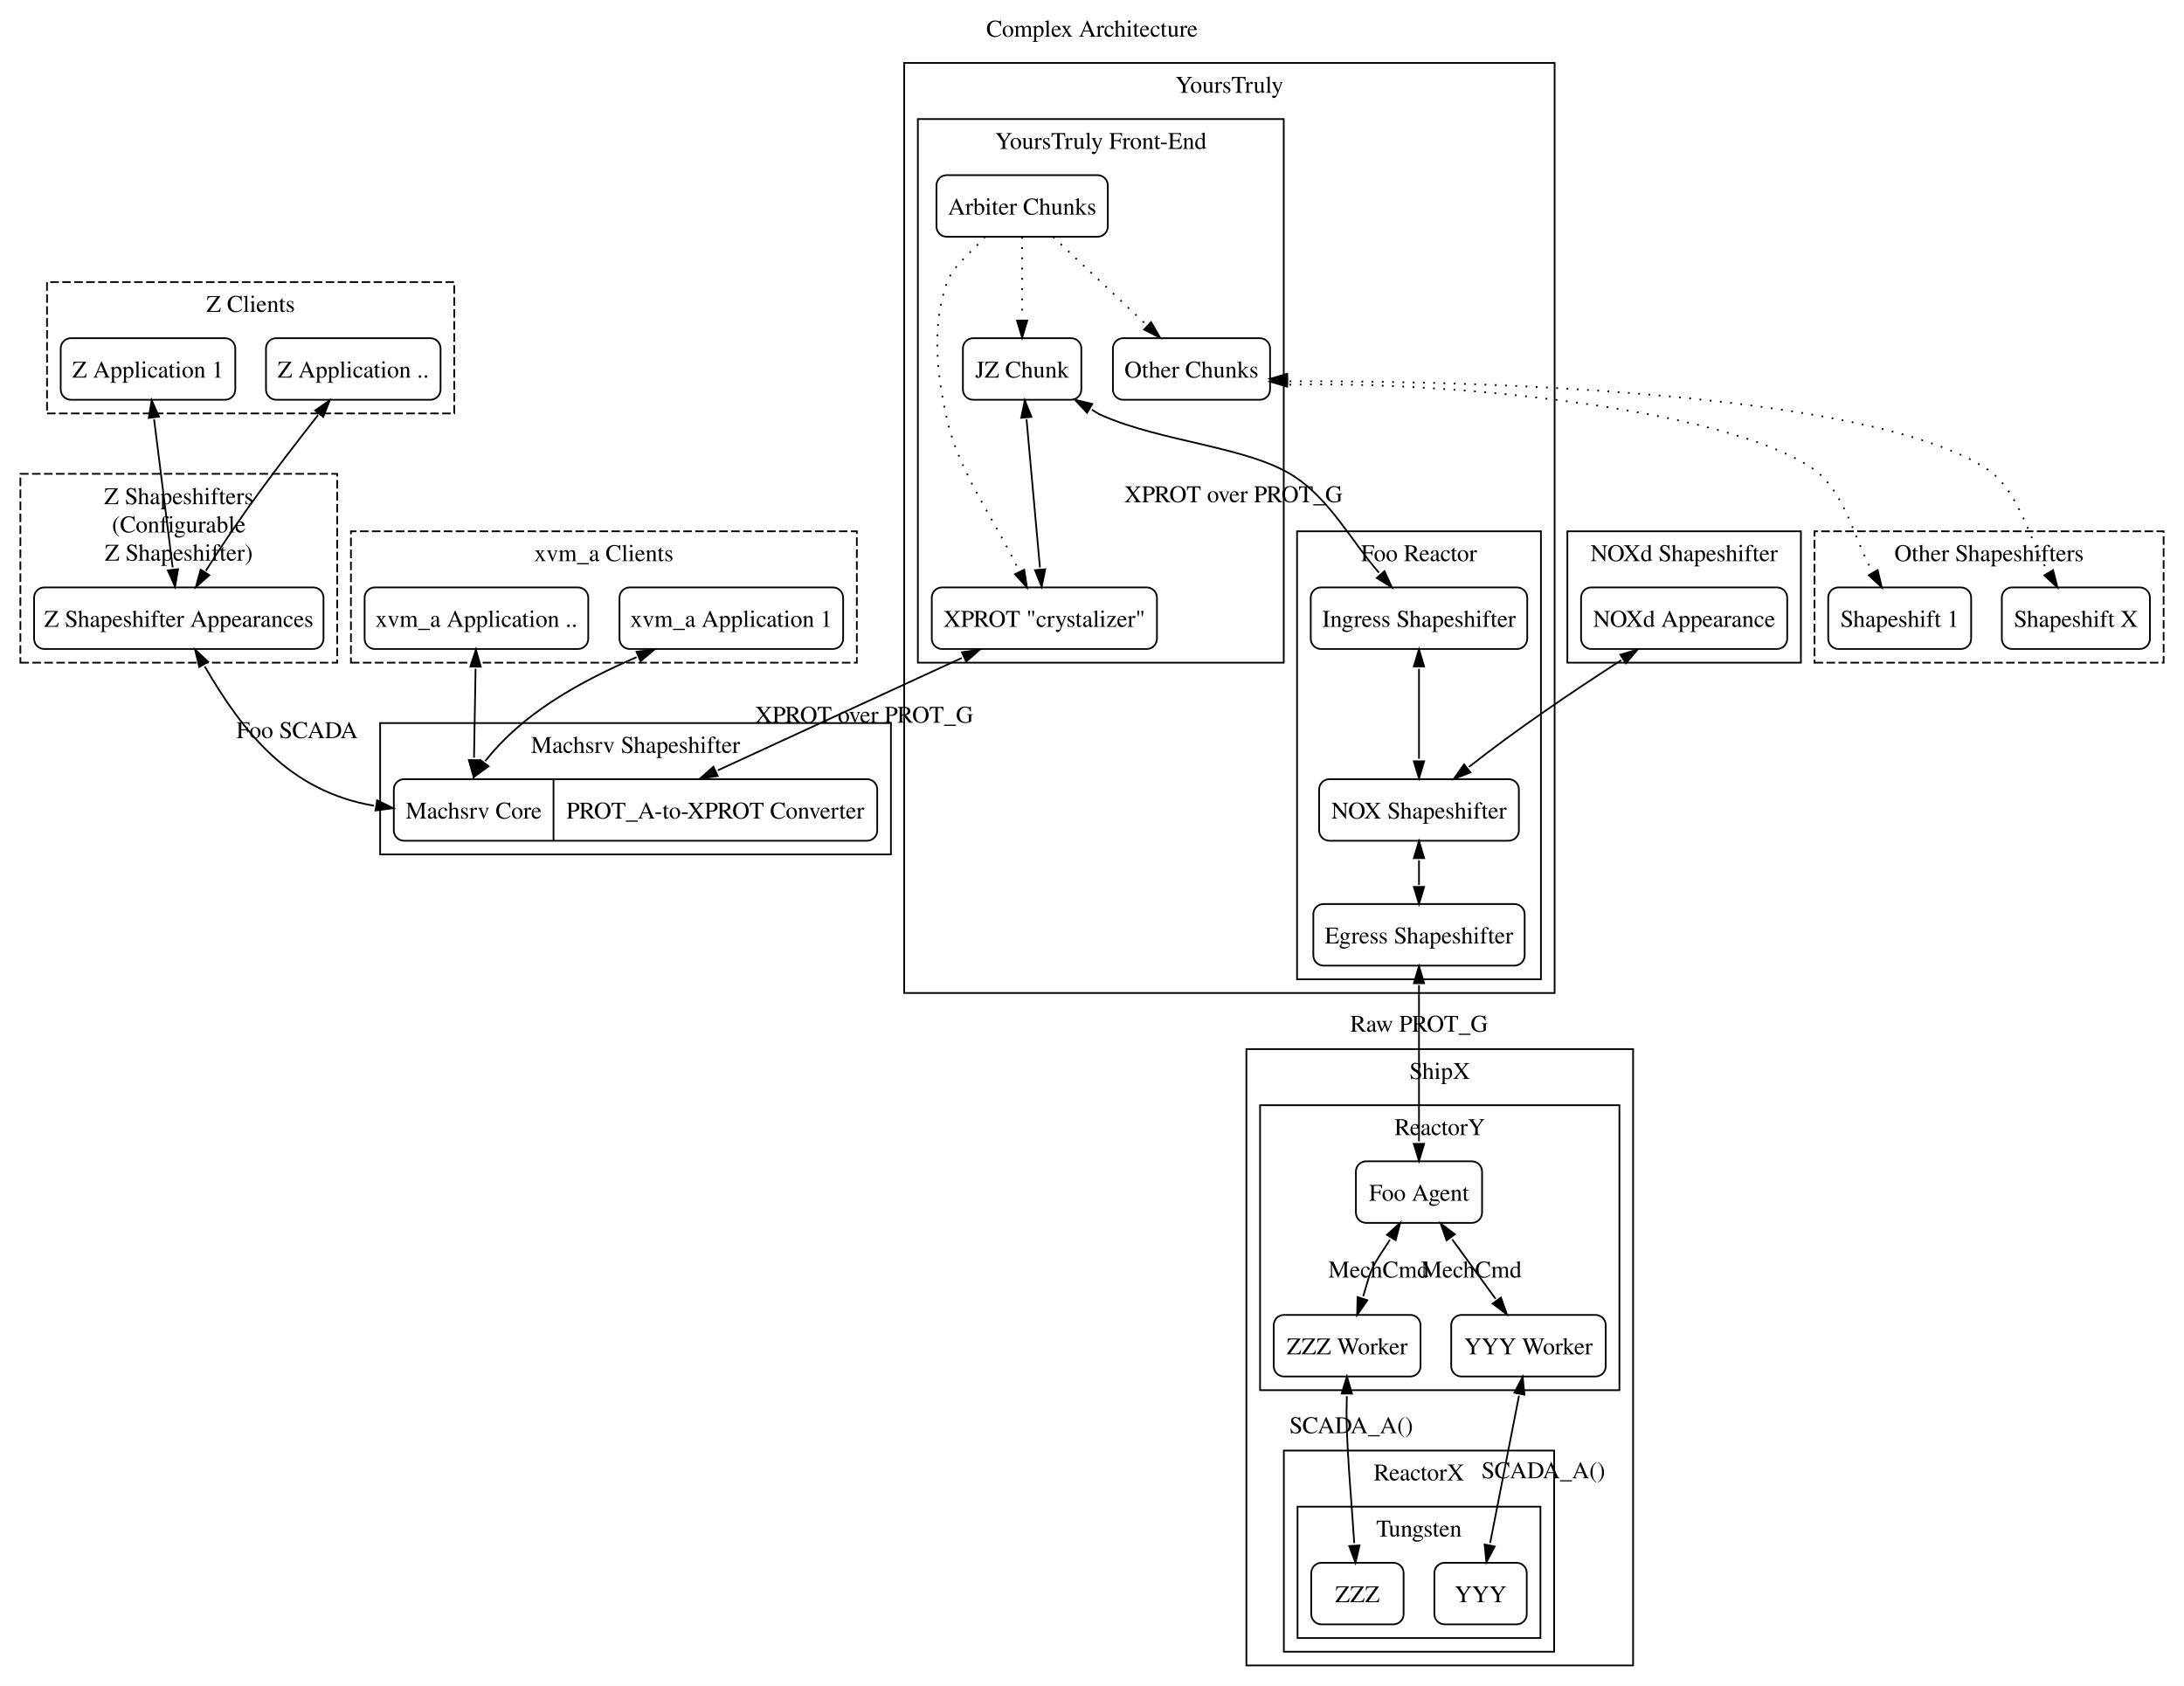
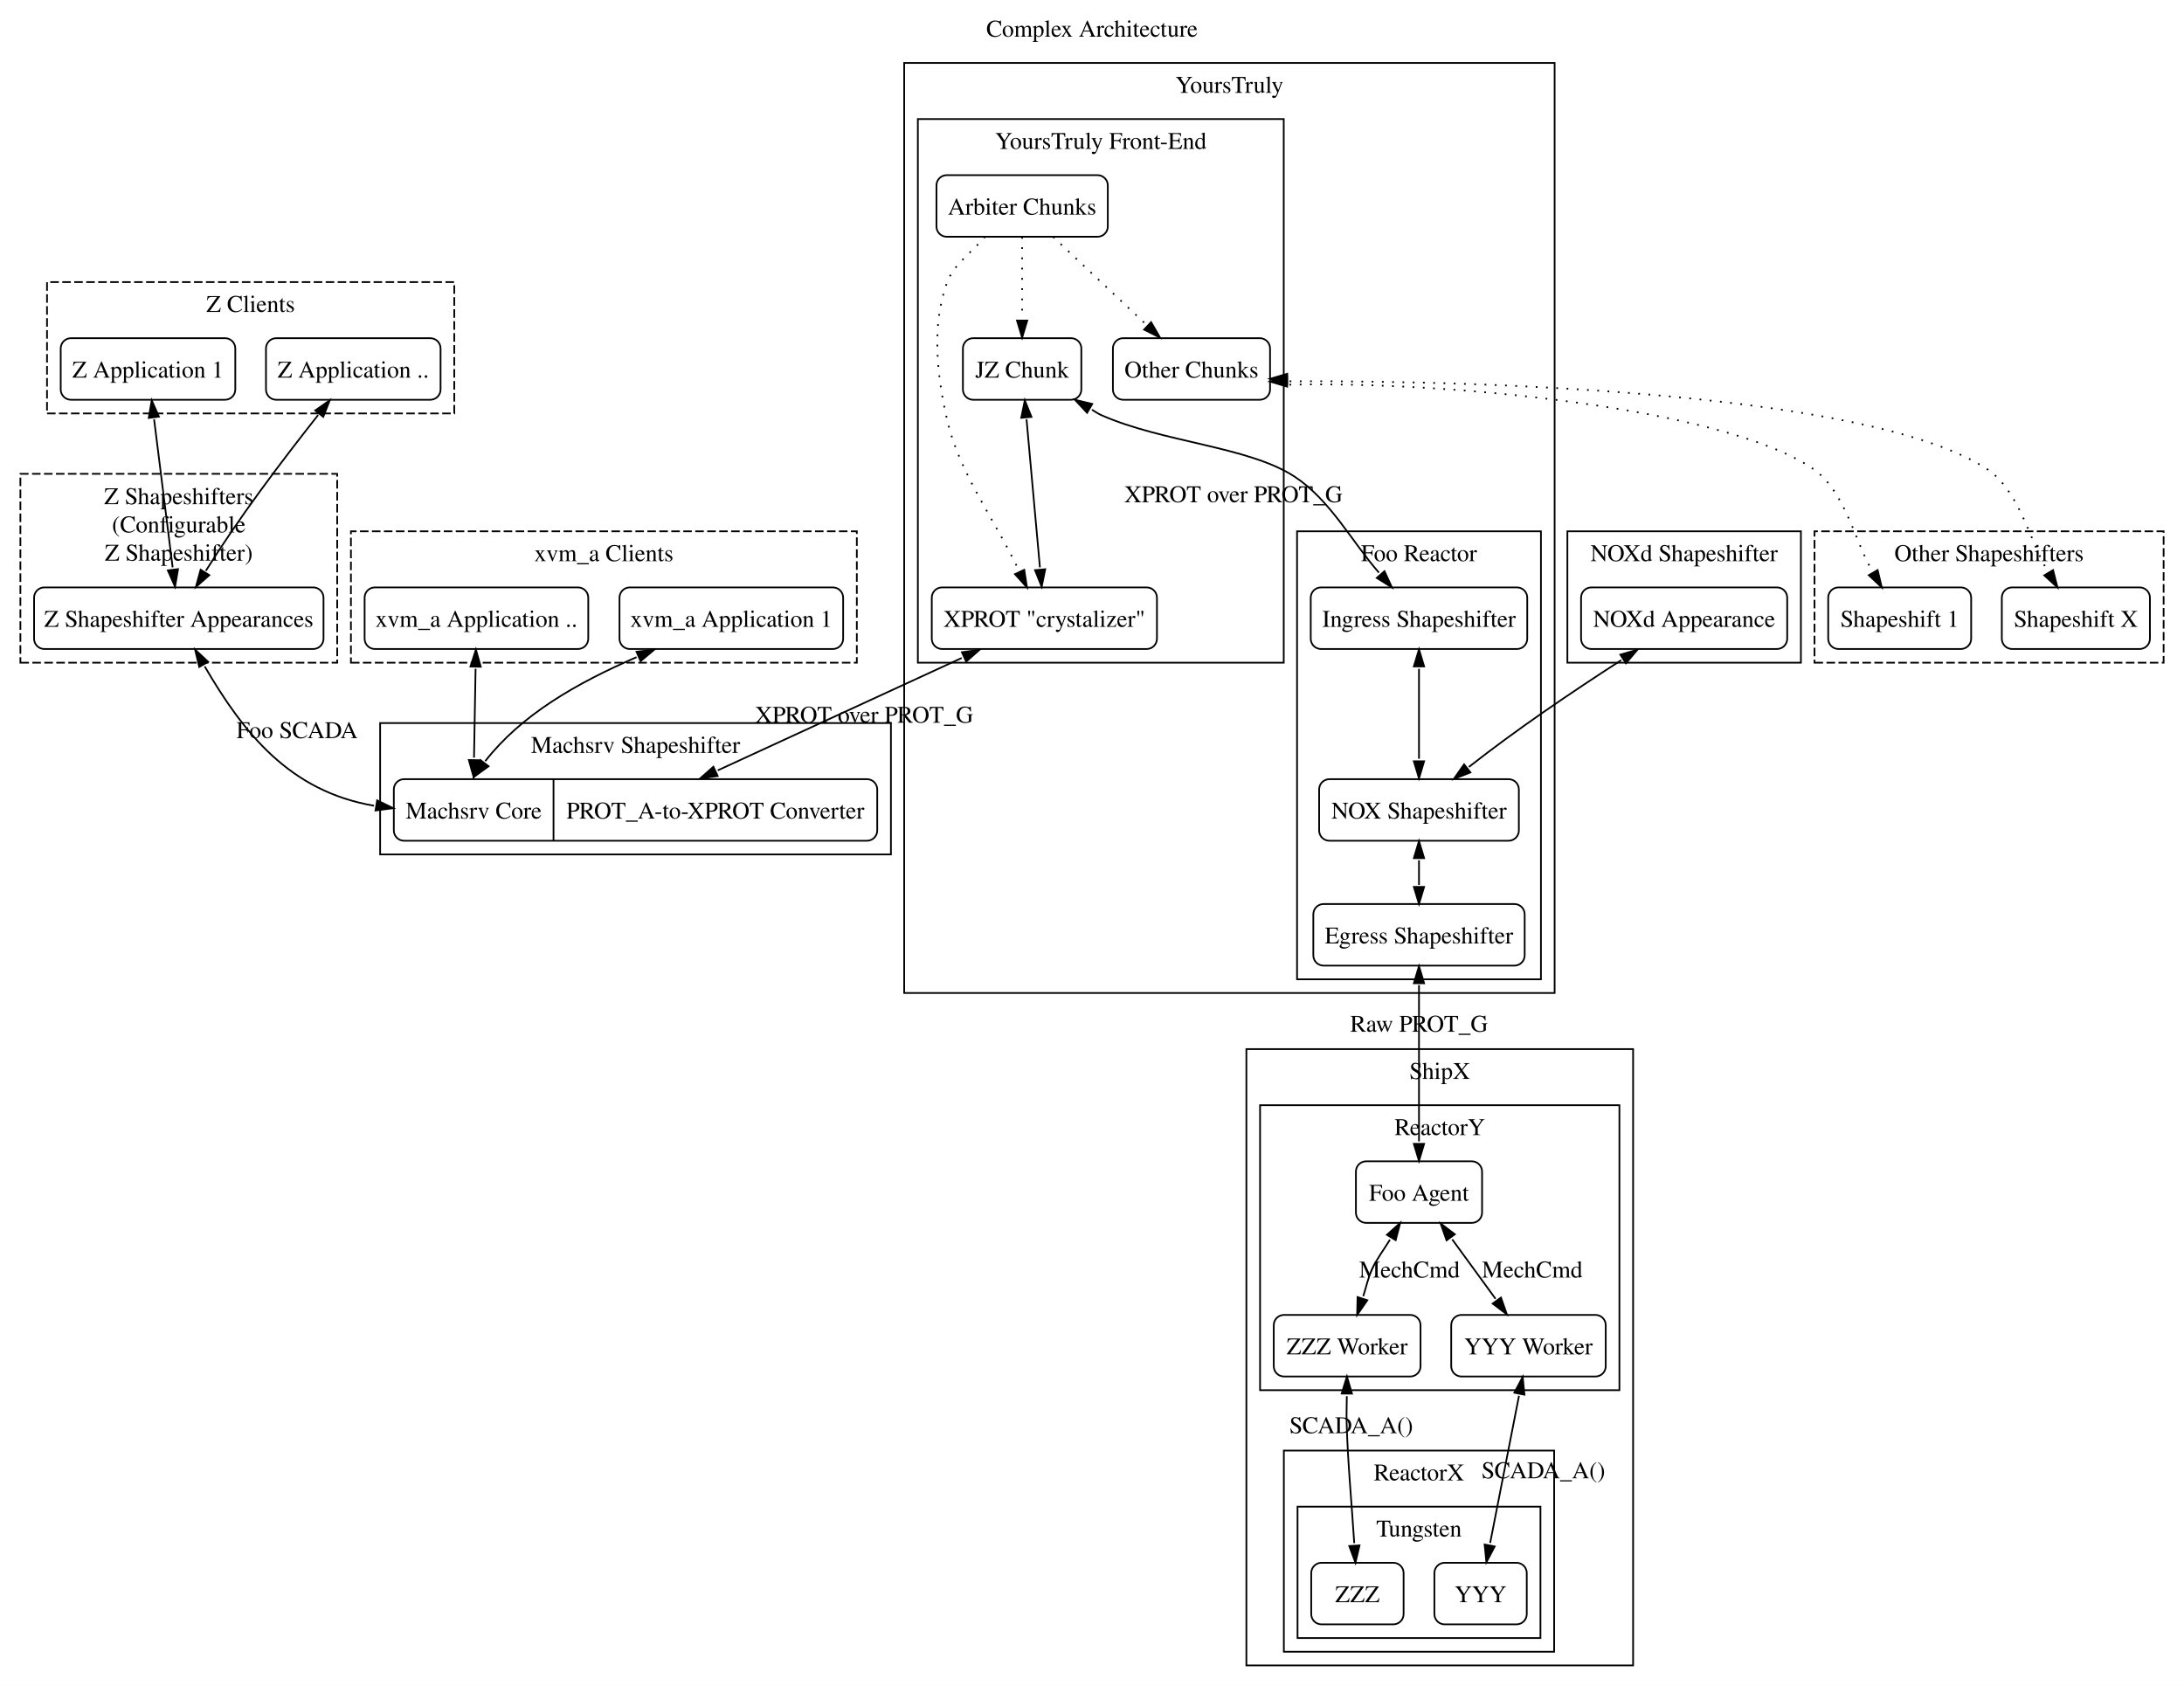
<svg xmlns="http://www.w3.org/2000/svg" width="1276.727pt" height="985.6pt" viewBox="0 0 1276.727 985.6">
  <rect x="0" y="0" width="1276.727" height="985.6" fill="white" />
  <g transform="translate(0 985.6) scale(1 -1)">
    <rect x="205.148" y="598.2" width="295.74" height="76.8" fill="none" stroke="black" stroke-dasharray="5,2" />
    <text x="353.018" y="-657.55" transform="scale(1 -1)" text-anchor="middle" font-family="Times,serif" font-size="14" fill="black">xvm_a Clients</text>
    <rect x="27.49" y="743.9" width="238.055" height="76.8" fill="none" stroke="black" stroke-dasharray="5,2" />
    <text x="146.518" y="-803.25" transform="scale(1 -1)" text-anchor="middle" font-family="Times,serif" font-size="14" fill="black">Z Clients</text>
    <rect x="11.92" y="598.2" width="185.196" height="110.4" fill="none" stroke="black" stroke-dasharray="5,2" />
    <text x="104.518" y="-690.851" transform="scale(1 -1)" text-anchor="middle" font-family="Times,serif" font-size="14" fill="black">Z Shapeshifters</text>
    <text x="104.518" y="-674.35" transform="scale(1 -1)" text-anchor="middle" font-family="Times,serif" font-size="14" fill="black">(Configurable</text>
    <text x="104.518" y="-657.85" transform="scale(1 -1)" text-anchor="middle" font-family="Times,serif" font-size="14" fill="black">Z Shapeshifter)</text>
    <rect x="222.219" y="486.1" width="298.597" height="76.8" fill="none" stroke="black" />
    <text x="371.518" y="-545.45" transform="scale(1 -1)" text-anchor="middle" font-family="Times,serif" font-size="14" fill="black">Machsrv Shapeshifter</text>
    <rect x="916.264" y="598.2" width="136.508" height="76.8" fill="none" stroke="black" />
    <text x="984.518" y="-657.55" transform="scale(1 -1)" text-anchor="middle" font-family="Times,serif" font-size="14" fill="black">NOXd Shapeshifter</text>
    <rect x="528.564" y="405.1" width="380.238" height="543.7" fill="none" stroke="black" />
    <text x="718.683" y="-931.35" transform="scale(1 -1)" text-anchor="middle" font-family="Times,serif" font-size="14" fill="black">YoursTruly</text>
    <rect x="758.233" y="413.1" width="142.569" height="261.9" fill="none" stroke="black" />
    <text x="829.518" y="-657.55" transform="scale(1 -1)" text-anchor="middle" font-family="Times,serif" font-size="14" fill="black">Foo Reactor</text>
    <rect x="536.564" y="598.2" width="213.885" height="317.8" fill="none" stroke="black" />
    <text x="643.507" y="-898.55" transform="scale(1 -1)" text-anchor="middle" font-family="Times,serif" font-size="14" fill="black">YoursTruly Front-End</text>
    <rect x="1060.737" y="598.2" width="204.07" height="76.8" fill="none" stroke="black" stroke-dasharray="5,2" />
    <text x="1162.772" y="-657.55" transform="scale(1 -1)" text-anchor="middle" font-family="Times,serif" font-size="14" fill="black">Other Shapeshifters</text>
    <rect x="728.616" y="12" width="226.066" height="360.3" fill="none" stroke="black" />
    <text x="841.649" y="-354.85" transform="scale(1 -1)" text-anchor="middle" font-family="Times,serif" font-size="14" fill="black">ShipX</text>
    <rect x="750.518" y="20" width="158" height="117.6" fill="none" stroke="black" />
    <text x="829.518" y="-120.15" transform="scale(1 -1)" text-anchor="middle" font-family="Times,serif" font-size="14" fill="black">ReactorX</text>
    <rect x="758.518" y="28" width="142" height="76.8" fill="none" stroke="black" />
    <text x="829.518" y="-87.35" transform="scale(1 -1)" text-anchor="middle" font-family="Times,serif" font-size="14" fill="black">Tungsten</text>
    <rect x="736.616" y="172.9" width="210.066" height="166.6" fill="none" stroke="black" />
    <text x="841.649" y="-322.05" transform="scale(1 -1)" text-anchor="middle" font-family="Times,serif" font-size="14" fill="black">ReactorY</text>
    <path d="M 90.078 740.478 C 93.216 715.424 97.767 679.096 100.917 653.945" fill="none" stroke="black" />
    <polygon points="102.339,642.595 104.073,652.89 98.119,652.145" fill="black" stroke="black" />
    <polygon points="88.689,751.566 86.955,741.271 92.909,742.017" fill="black" stroke="black" />
    <path d="M 185.956 742.971 C 162.799 713.535 140.245 683.672 120.341 651.928" fill="none" stroke="black" />
    <polygon points="114.526,642.471 122.366,649.365 117.276,652.542" fill="black" stroke="black" />
    <polygon points="192.793,751.63 184.249,745.629 188.964,741.917" fill="black" stroke="black" />
    <path d="M 119.667 596.006 C 142.371 557.122 169.261 523.016 218.624 514.568" fill="none" stroke="black" />
    <polygon points="229.86,513.131 220.474,517.701 219.508,511.78" fill="black" stroke="black" />
    <polygon points="114.049,605.847 116.48,595.694 121.668,598.709" fill="black" stroke="black" />
    <text x="173.668" y="-554.1" transform="scale(1 -1)" text-anchor="middle" font-family="Times,serif" font-size="14" fill="black">Foo SCADA</text>
    <path d="M 372.113 601.424 C 336.662 586.032 304.799 567.705 283.646 540.621" fill="none" stroke="black" />
    <polygon points="277.164,531.512 285.617,537.64 280.848,541.281" fill="black" stroke="black" />
    <polygon points="382.467,605.802 372.097,604.594 374.474,599.085" fill="black" stroke="black" />
    <path d="M 278.016 594.663 C 277.708 577.143 277.33 555.649 277.102 542.681" fill="none" stroke="black" />
    <polygon points="276.901,531.239 280.076,541.185 274.077,541.29" fill="black" stroke="black" />
    <polygon points="278.213,605.877 275.038,595.931 281.037,595.826" fill="black" stroke="black" />
    <path d="M 829.518 594.608 C 829.518 578.442 829.518 558.281 829.518 542.055" fill="none" stroke="black" />
    <polygon points="829.518,530.546 832.518,540.546 826.518,540.546" fill="black" stroke="black" />
    <polygon points="829.518,605.997 826.518,595.997 832.518,595.997" fill="black" stroke="black" />
    <path d="M 829.518 482.677 C 829.518 477.944 829.518 473.035 829.518 468.308" fill="none" stroke="black" />
    <polygon points="829.518,457.129 832.518,467.129 826.518,467.129" fill="black" stroke="black" />
    <polygon points="829.518,493.913 826.518,483.913 832.518,483.913" fill="black" stroke="black" />
    <path d="M 947.758 599.678 C 917.294 579.955 887.253 559.636 858.689 537.239" fill="none" stroke="black" />
    <polygon points="849.872,530.22 859.586,534.047 855.876,538.762" fill="black" stroke="black" />
    <polygon points="957.251,605.799 947.225,602.887 950.484,597.849" fill="black" stroke="black" />
    <path d="M 575.819 847.2 C 568.385 838.193 557.467 831.17 553.518 820.18 C 544.564 795.267 547.695 766.585 553.518 740.76 C 560.673 709.022 581.438 681.986 595.399 652.6" fill="none" stroke="black" stroke-dasharray="1,5" />
    <polygon points="600.339,642.2 598.758,652.52 593.338,649.945" fill="black" stroke="black" />
    <path d="M 597.518 847.087 C 597.518 833.756 597.518 814.958 597.518 799.371" fill="none" stroke="black" stroke-dasharray="1,5" />
    <polygon points="597.518,788.22 600.518,798.22 594.518,798.22" fill="black" stroke="black" />
    <path d="M 615.676 847.087 C 630.931 832.711 652.932 811.976 670.132 795.766" fill="none" stroke="black" stroke-dasharray="1,5" />
    <polygon points="678.14,788.22 672.92,797.262 668.805,792.895" fill="black" stroke="black" />
    <path d="M 638.31 746.097 C 640.079 745.065 641.746 743.832 643.618 743 C 679.777 726.932 729.742 724.641 756.733 707 C 777.594 693.366 790.554 668.526 806.094 650.847" fill="none" stroke="black" />
    <polygon points="813.695,642.2 809.346,651.691 804.84,647.73" fill="black" stroke="black" />
    <polygon points="628.365,751.9 635.491,744.269 638.514,749.451" fill="black" stroke="black" />
    <text x="721.03" y="-692" transform="scale(1 -1)" text-anchor="middle" font-family="Times,serif" font-size="14" fill="black">XPROT over PROT_G</text>
    <path d="M 600.089 740.478 C 602.356 715.424 605.642 679.096 607.917 653.945" fill="none" stroke="black" />
    <polygon points="608.944,642.595 611.031,652.825 605.055,652.284" fill="black" stroke="black" />
    <polygon points="599.086,751.566 596.999,741.337 602.975,741.877" fill="black" stroke="black" />
    <path d="M 562.224 600.952 C 520.687 581.818 461.084 554.36 419.607 535.253" fill="none" stroke="black" />
    <polygon points="409.211,530.464 419.549,531.923 417.038,537.373" fill="black" stroke="black" />
    <polygon points="572.648,605.754 562.31,604.295 564.82,598.845" fill="black" stroke="black" />
    <text x="505.164" y="-563.1" transform="scale(1 -1)" text-anchor="middle" font-family="Times,serif" font-size="14" fill="black">XPROT over PROT_G</text>
    <path d="M 753.818 760.706 C 843.89 762.806 1007.723 747.344 1059.737 711.62 C 1078.632 698.642 1084.109 669.664 1094.279 652.156" fill="none" stroke="black" stroke-dasharray="1,5" />
    <polygon points="1100.062,642.2 1097.633,652.354 1092.445,649.34" fill="black" stroke="black" />
    <polygon points="742.45,762.53 752.458,759.557 752.442,765.557" fill="black" stroke="black" />
    <path d="M 753.874 762.707 C 872.733 763.27 1094.246 755.338 1161.229 711.62 C 1180.595 698.98 1186.45 669.453 1196.841 652.081" fill="none" stroke="black" stroke-dasharray="1,5" />
    <polygon points="1202.751,642.2 1200.193,652.322 1195.044,649.242" fill="black" stroke="black" />
    <polygon points="742.45,764.14 752.43,761.073 752.47,767.073" fill="black" stroke="black" />
    <path d="M 812.536 260.872 C 809.147 255.319 804.679 249.368 802.118 243.8 C 799.781 238.721 798.618 233.037 796.931 227.849" fill="none" stroke="black" />
    <polygon points="793.371,216.9 799.316,225.482 793.61,227.338" fill="black" stroke="black" />
    <polygon points="818.533,270.7 810.763,263.727 815.885,260.601" fill="black" stroke="black" />
-     <text x="805.952" y="-238.75" transform="scale(1 -1)" text-anchor="middle" font-family="Times,serif" font-size="14" fill="black">MechCmd</text>
+     <text x="823.933" y="-238.75" transform="scale(1 -1)" text-anchor="middle" font-family="Times,serif" font-size="14" fill="black">MechCmd</text>
    <path d="M 848.943 261.051 C 856.967 250.043 866.246 237.313 874.254 226.328" fill="none" stroke="black" />
    <polygon points="880.9,217.21 877.434,227.059 872.585,223.524" fill="black" stroke="black" />
    <polygon points="842.162,270.354 845.628,260.505 850.477,264.04" fill="black" stroke="black" />
-     <text x="860.075" y="-238.75" transform="scale(1 -1)" text-anchor="middle" font-family="Times,serif" font-size="14" fill="black">MechCmd</text>
+     <text x="895.704" y="-238.75" transform="scale(1 -1)" text-anchor="middle" font-family="Times,serif" font-size="14" fill="black">MechCmd</text>
    <path d="M 787.321 169.387 C 787.286 164.258 787.074 159.127 787.218 154 C 787.88 130.46 790.179 106.994 791.66 83.491" fill="none" stroke="black" />
    <polygon points="792.384,72 794.749,82.169 788.761,81.792" fill="black" stroke="black" />
    <polygon points="787.398,180.9 784.331,170.92 790.331,170.88" fill="black" stroke="black" />
    <text x="789.891" y="-147.75" transform="scale(1 -1)" text-anchor="middle" font-family="Times,serif" font-size="14" fill="black">SCADA_A()</text>
    <path d="M 887.98 169.636 C 883.098 144.722 876.019 108.595 871.119 83.585" fill="none" stroke="black" />
    <polygon points="868.907,72.298 873.774,81.535 867.886,82.688" fill="black" stroke="black" />
    <polygon points="890.14,180.663 885.273,171.426 891.162,170.273" fill="black" stroke="black" />
    <text x="902.206" y="-121.4" transform="scale(1 -1)" text-anchor="middle" font-family="Times,serif" font-size="14" fill="black">SCADA_A()</text>
    <path d="M 829.518 409.663 C 829.518 383.429 829.518 344.673 829.518 318.366" fill="none" stroke="black" />
    <polygon points="829.518,306.904 832.518,316.904 826.518,316.904" fill="black" stroke="black" />
    <polygon points="829.518,420.786 826.518,410.786 832.518,410.786" fill="black" stroke="black" />
    <text x="829.518" y="-382.45" transform="scale(1 -1)" text-anchor="middle" font-family="Times,serif" font-size="14" fill="black">Raw PROT_G</text>
    <rect x="213.148" y="606.2" width="130.74" height="36" rx="6" ry="6" fill="none" stroke="black" />
    <text x="278.518" y="-619.15" transform="scale(1 -1)" text-anchor="middle" font-family="Times,serif" font-size="14" fill="black">xvm_a Application ..</text>
    <rect x="362.148" y="606.2" width="130.74" height="36" rx="6" ry="6" fill="none" stroke="black" />
    <text x="427.518" y="-619.15" transform="scale(1 -1)" text-anchor="middle" font-family="Times,serif" font-size="14" fill="black">xvm_a Application 1</text>
    <rect x="155.49" y="751.9" width="102.055" height="36" rx="6" ry="6" fill="none" stroke="black" />
    <text x="206.518" y="-764.85" transform="scale(1 -1)" text-anchor="middle" font-family="Times,serif" font-size="14" fill="black">Z Application ..</text>
    <rect x="35.49" y="751.9" width="102.055" height="36" rx="6" ry="6" fill="none" stroke="black" />
    <text x="86.518" y="-764.85" transform="scale(1 -1)" text-anchor="middle" font-family="Times,serif" font-size="14" fill="black">Z Application 1</text>
    <rect x="19.92" y="606.2" width="169.196" height="36" rx="6" ry="6" fill="none" stroke="black" />
    <text x="104.518" y="-619.15" transform="scale(1 -1)" text-anchor="middle" font-family="Times,serif" font-size="14" fill="black">Z Shapeshifter Appearances</text>
    <rect x="230.219" y="494.1" width="282.597" height="36" rx="6" ry="6" fill="none" stroke="black" />
    <line x1="323.578" y1="494.1" x2="323.578" y2="530.1" stroke="black" />
    <text x="276.899" y="-507.05" transform="scale(1 -1)" text-anchor="middle" font-family="Times,serif" font-size="14" fill="black">Machsrv Core</text>
    <text x="418.197" y="-507.05" transform="scale(1 -1)" text-anchor="middle" font-family="Times,serif" font-size="14" fill="black">PROT_A-to-XPROT Converter</text>
    <rect x="924.264" y="606.2" width="120.508" height="36" rx="6" ry="6" fill="none" stroke="black" />
    <text x="984.518" y="-619.15" transform="scale(1 -1)" text-anchor="middle" font-family="Times,serif" font-size="14" fill="black">NOXd Appearance</text>
    <rect x="766.233" y="606.2" width="126.569" height="36" rx="6" ry="6" fill="none" stroke="black" />
    <text x="829.518" y="-619.15" transform="scale(1 -1)" text-anchor="middle" font-family="Times,serif" font-size="14" fill="black">Ingress Shapeshifter</text>
    <rect x="771.139" y="494.1" width="116.758" height="36" rx="6" ry="6" fill="none" stroke="black" />
    <text x="829.518" y="-507.05" transform="scale(1 -1)" text-anchor="middle" font-family="Times,serif" font-size="14" fill="black">NOX Shapeshifter</text>
    <rect x="767.742" y="421.1" width="123.552" height="36" rx="6" ry="6" fill="none" stroke="black" />
    <text x="829.518" y="-434.05" transform="scale(1 -1)" text-anchor="middle" font-family="Times,serif" font-size="14" fill="black">Egress Shapeshifter</text>
    <rect x="650.586" y="751.9" width="91.864" height="36" rx="6" ry="6" fill="none" stroke="black" />
    <text x="696.518" y="-764.85" transform="scale(1 -1)" text-anchor="middle" font-family="Times,serif" font-size="14" fill="black">Other Chunks</text>
    <rect x="544.706" y="606.2" width="131.624" height="36" rx="6" ry="6" fill="none" stroke="black" />
    <text x="610.518" y="-619.15" transform="scale(1 -1)" text-anchor="middle" font-family="Times,serif" font-size="14" fill="black">XPROT "crystalizer"</text>
    <rect x="562.905" y="751.9" width="69.226" height="36" rx="6" ry="6" fill="none" stroke="black" />
    <text x="597.518" y="-764.85" transform="scale(1 -1)" text-anchor="middle" font-family="Times,serif" font-size="14" fill="black">JZ Chunk</text>
    <rect x="547.435" y="847.2" width="100.167" height="36" rx="6" ry="6" fill="none" stroke="black" />
    <text x="597.518" y="-860.15" transform="scale(1 -1)" text-anchor="middle" font-family="Times,serif" font-size="14" fill="black">Arbiter Chunks</text>
    <rect x="1170.229" y="606.2" width="86.578" height="36" rx="6" ry="6" fill="none" stroke="black" />
    <text x="1213.518" y="-619.15" transform="scale(1 -1)" text-anchor="middle" font-family="Times,serif" font-size="14" fill="black">Shapeshift X</text>
    <rect x="1068.737" y="606.2" width="83.562" height="36" rx="6" ry="6" fill="none" stroke="black" />
    <text x="1110.518" y="-619.15" transform="scale(1 -1)" text-anchor="middle" font-family="Times,serif" font-size="14" fill="black">Shapeshift 1</text>
    <rect x="766.518" y="36" width="54" height="36" rx="6" ry="6" fill="none" stroke="black" />
    <text x="793.518" y="-48.95" transform="scale(1 -1)" text-anchor="middle" font-family="Times,serif" font-size="14" fill="black">ZZZ</text>
    <rect x="838.518" y="36" width="54" height="36" rx="6" ry="6" fill="none" stroke="black" />
    <text x="865.518" y="-48.95" transform="scale(1 -1)" text-anchor="middle" font-family="Times,serif" font-size="14" fill="black">YYY</text>
    <rect x="744.616" y="180.9" width="85.804" height="36" rx="6" ry="6" fill="none" stroke="black" />
    <text x="787.518" y="-193.85" transform="scale(1 -1)" text-anchor="middle" font-family="Times,serif" font-size="14" fill="black">ZZZ Worker</text>
    <rect x="848.354" y="180.9" width="90.329" height="36" rx="6" ry="6" fill="none" stroke="black" />
    <text x="893.518" y="-193.85" transform="scale(1 -1)" text-anchor="middle" font-family="Times,serif" font-size="14" fill="black">YYY Worker</text>
    <rect x="792.642" y="270.7" width="73.751" height="36" rx="6" ry="6" fill="none" stroke="black" />
    <text x="829.518" y="-283.65" transform="scale(1 -1)" text-anchor="middle" font-family="Times,serif" font-size="14" fill="black">Foo Agent</text>
    <text x="638.363" y="-964.15" transform="scale(1 -1)" text-anchor="middle" font-family="Times,serif" font-size="14" fill="black">Complex Architecture</text>
  </g>
</svg>
